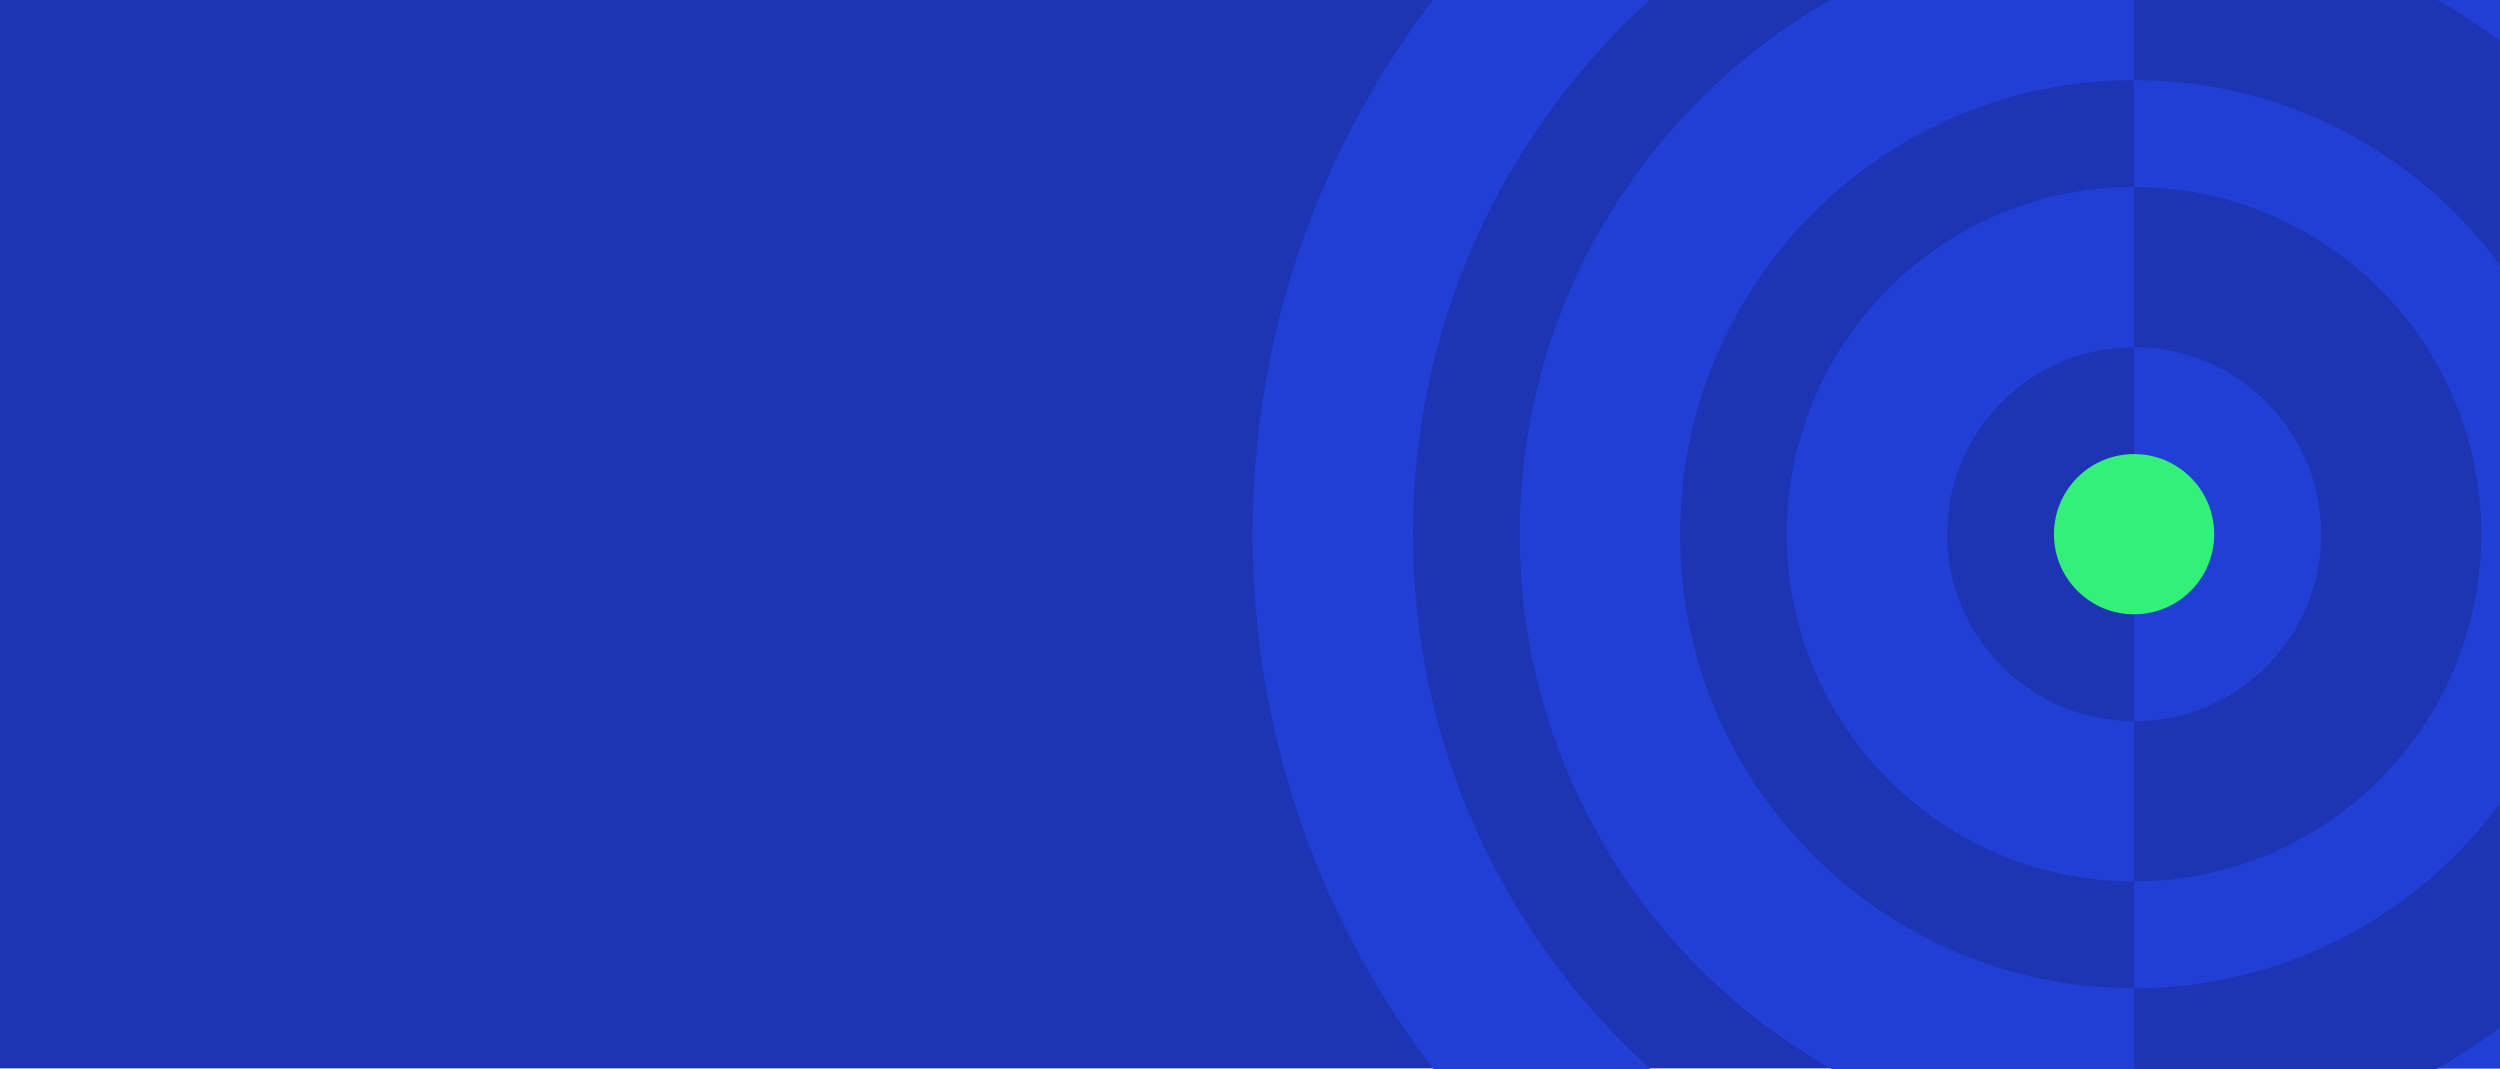
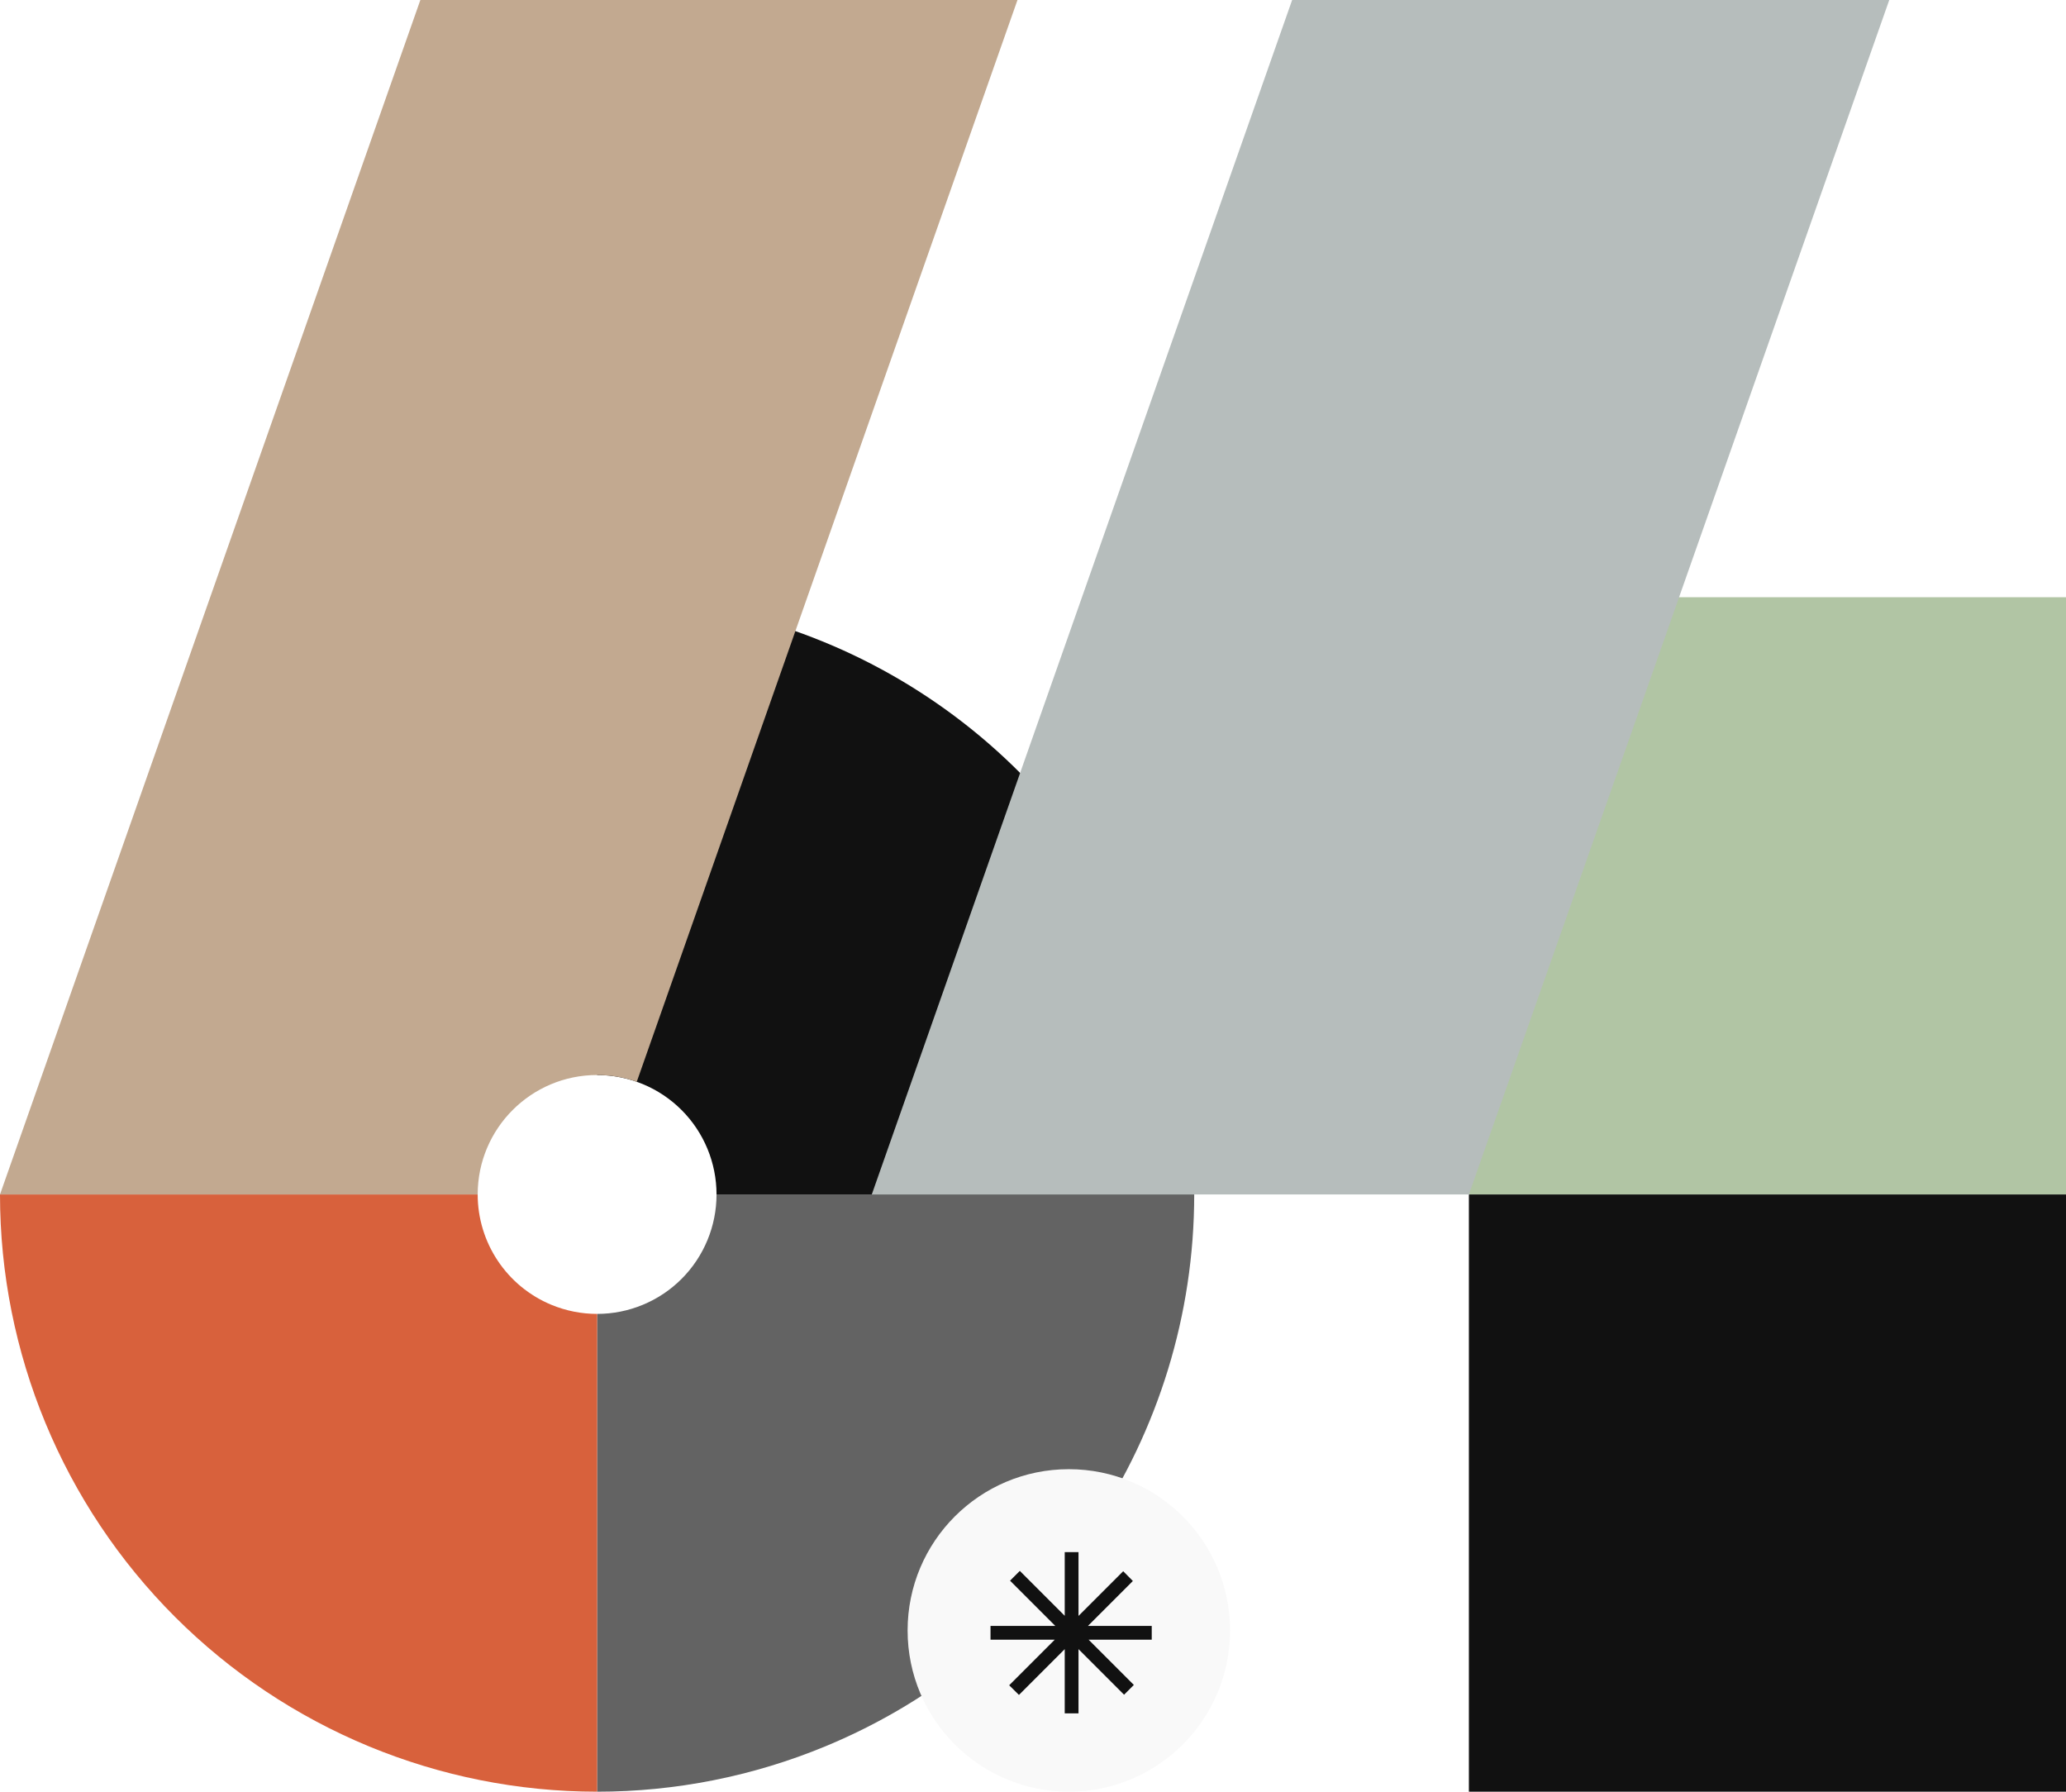
- <svg xmlns="http://www.w3.org/2000/svg" width="936" height="400" viewBox="0 0 936 400" fill="none">
-   <path fill="#1D35B4" d="M0 0h936v400H0z" />
-   <path fill="#213FD4" d="M1097 0H799v400h298z" />
-   <path d="M799 500c-165.69 0-300-134.31-300-300s134.31-300 300-300" stroke="#213FD4" stroke-width="60" stroke-miterlimit="10" />
-   <path d="M799 400c-110.46 0-200-89.54-200-200S688.54 0 799 0" stroke="#213FD4" stroke-width="60" stroke-miterlimit="10" />
-   <path d="M799 300c-55.23 0-100-44.77-100-100s44.77-100 100-100" stroke="#213FD4" stroke-width="60" stroke-miterlimit="10" />
-   <path d="M799 0c110.46 0 200 89.54 200 200s-89.54 200-200 200" stroke="#1D35B4" stroke-width="60" stroke-miterlimit="10" />
-   <path d="M799 100c55.23 0 100 44.77 100 100s-44.77 100-100 100" stroke="#1D35B4" stroke-width="60" stroke-miterlimit="10" />
-   <path d="M778-80c154.64 0 280 125.36 280 280S932.64 480 778 480" stroke="#1D35B4" stroke-width="50" stroke-miterlimit="10" />
-   <path d="M799 230c16.569 0 30-13.431 30-30 0-16.569-13.431-30-30-30-16.569 0-30 13.431-30 30 0 16.569 13.431 30 30 30Z" fill="#33F078" />
+ <svg xmlns="http://www.w3.org/2000/svg" width="346" height="300" fill="none" viewBox="0 0 346 300">
+   <path fill="#636363" d="M200 200a100.006 100.006 0 0 1-61.732 92.388A100.006 100.006 0 0 1 100 300v-80a20.006 20.006 0 0 0 14.142-5.858A20.006 20.006 0 0 0 120 200h80Z" />
+   <path fill="#111" d="M100 100a100.006 100.006 0 0 1 92.388 61.732A100.006 100.006 0 0 1 200 200h-80a20.006 20.006 0 0 0-5.858-14.142A20.006 20.006 0 0 0 100 180v-80Z" />
+   <path fill="#D8613C" d="M100 300a100.01 100.01 0 0 1-70.71-29.289A100 100 0 0 1 0 200h80a20.005 20.005 0 0 0 12.346 18.478A20.002 20.002 0 0 0 100 220v80Z" />
+   <path fill="#C2A990" fill-rule="evenodd" d="M170.4 0h-100L0 200h80c0-11.046 8.954-20 20-20 2.329 0 4.564.398 6.642 1.129L170.4 0Z" clip-rule="evenodd" />
+   <path fill="#B1C5A4" d="M246 100h100v100H246z" />
+   <path fill="#111" d="M246 200h100v100H246z" />
+   <path fill="#B6BDBC" d="M216.4 0h100L246 200H146L216.4 0Z" />
+   <circle cx="179" cy="273" r="27" fill="#F9F9F9" />
+   <path fill="#111" d="M180.621 259.886v10.683l7.486-7.485 1.617 1.635-7.522 7.522h10.684v2.308h-10.575l7.577 7.576-1.636 1.636-7.631-7.632v10.757h-2.307v-10.757l-7.668 7.668-1.635-1.617 7.631-7.631h-10.756v-2.308h10.847l-7.577-7.577 1.636-1.635 7.522 7.522v-10.665h2.307Z" />
</svg>
